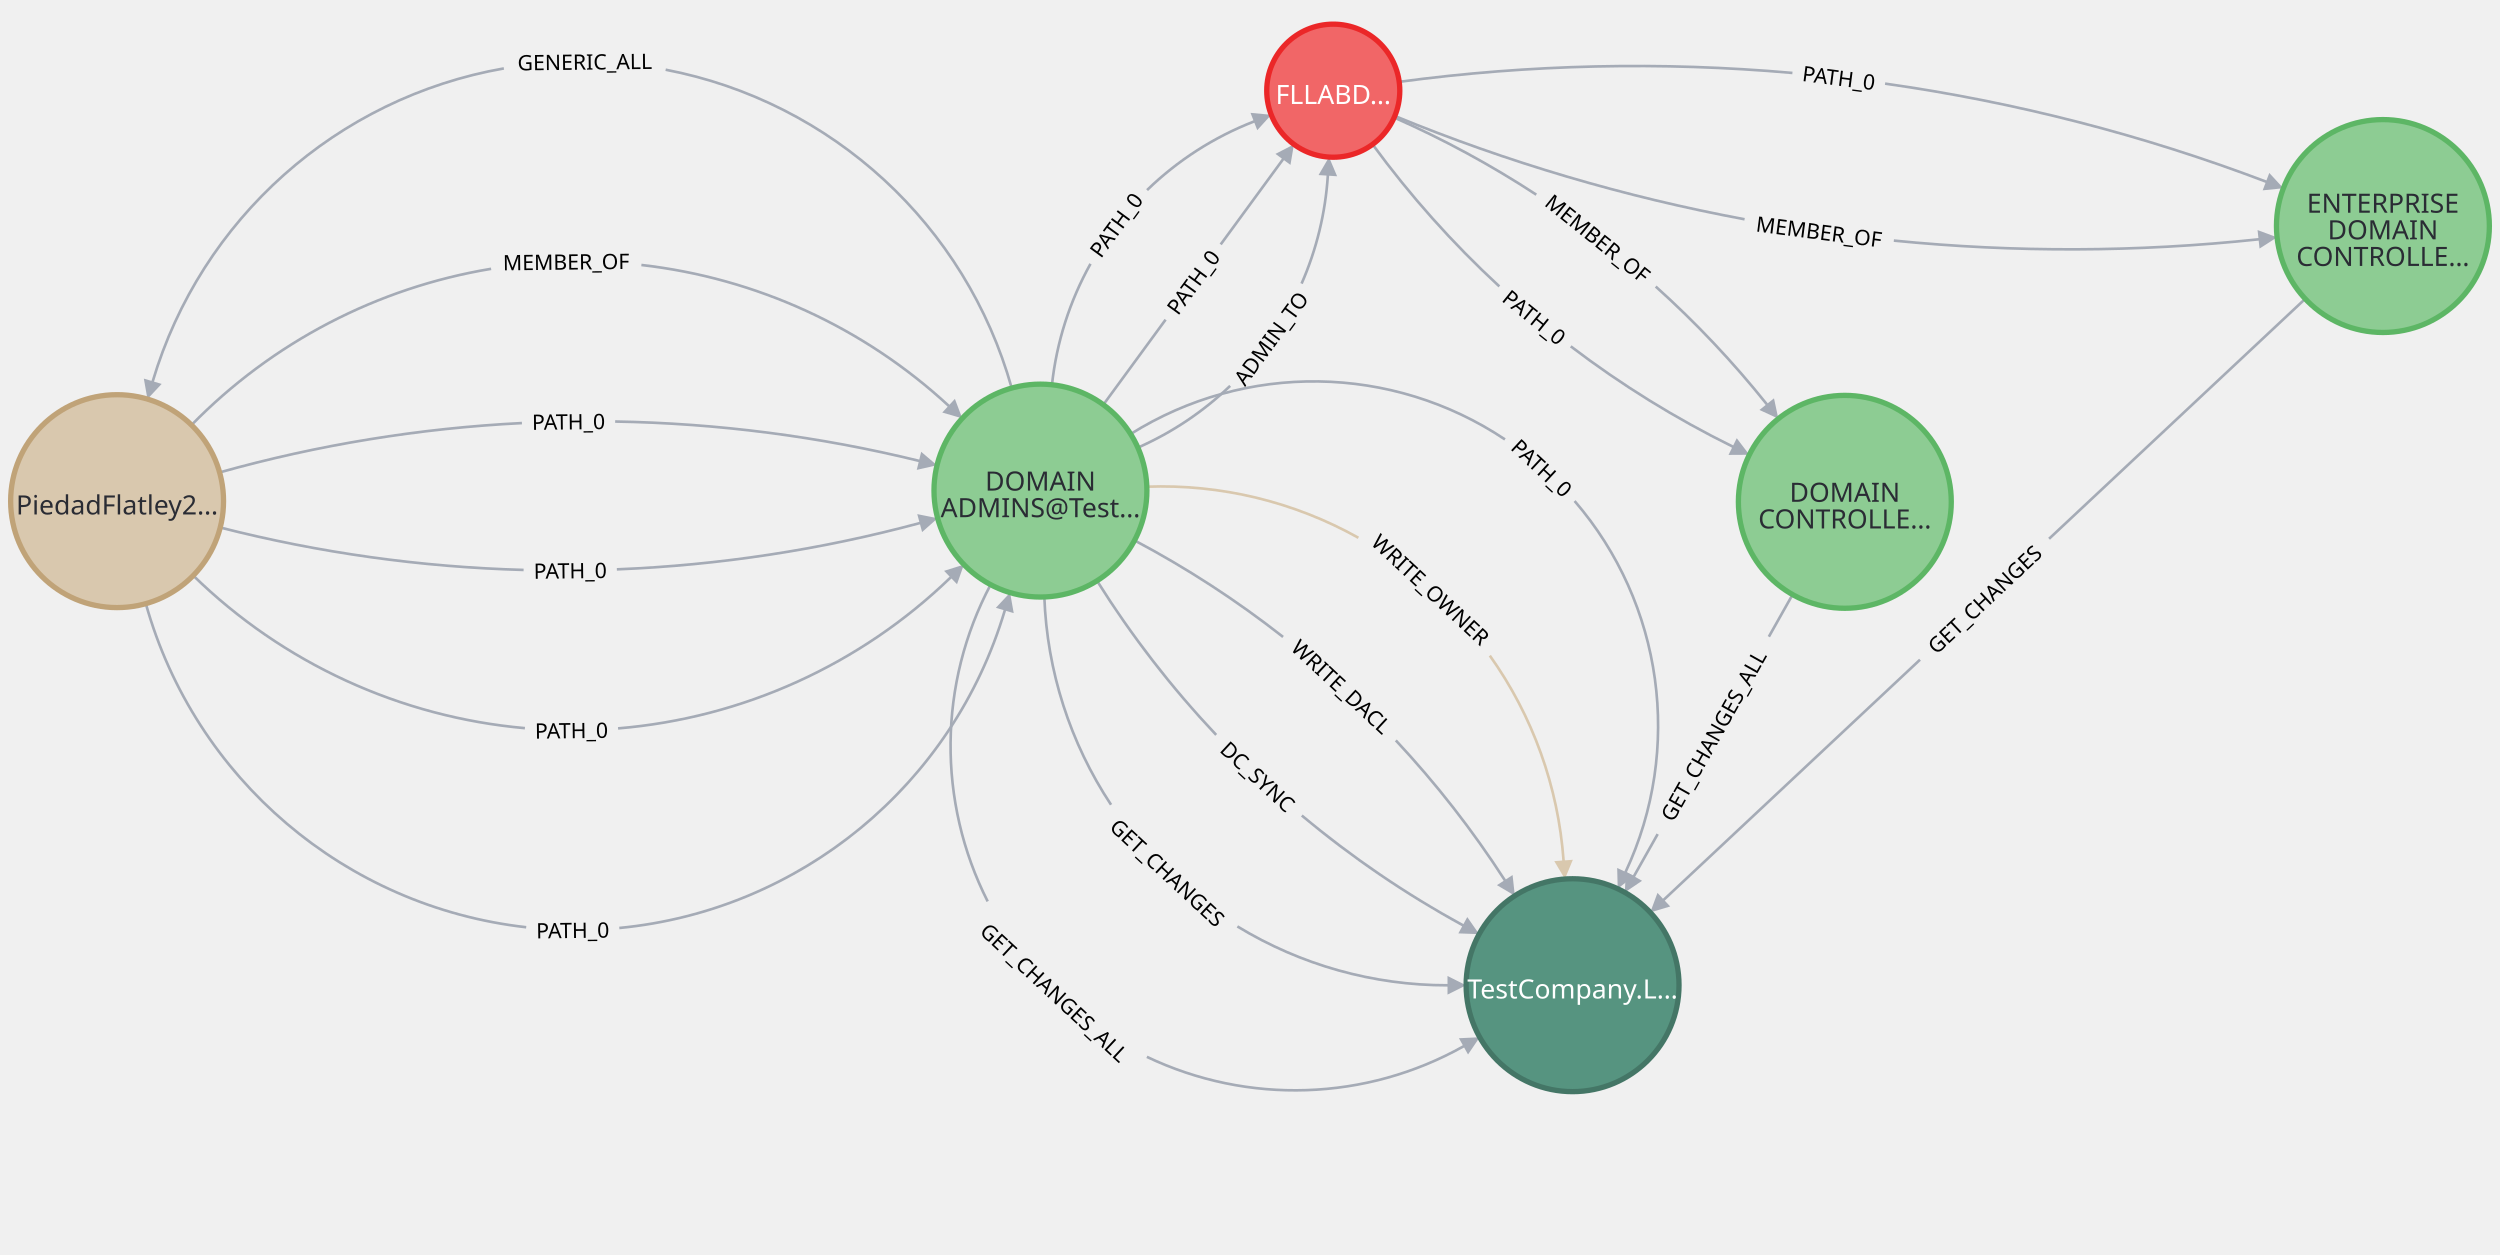
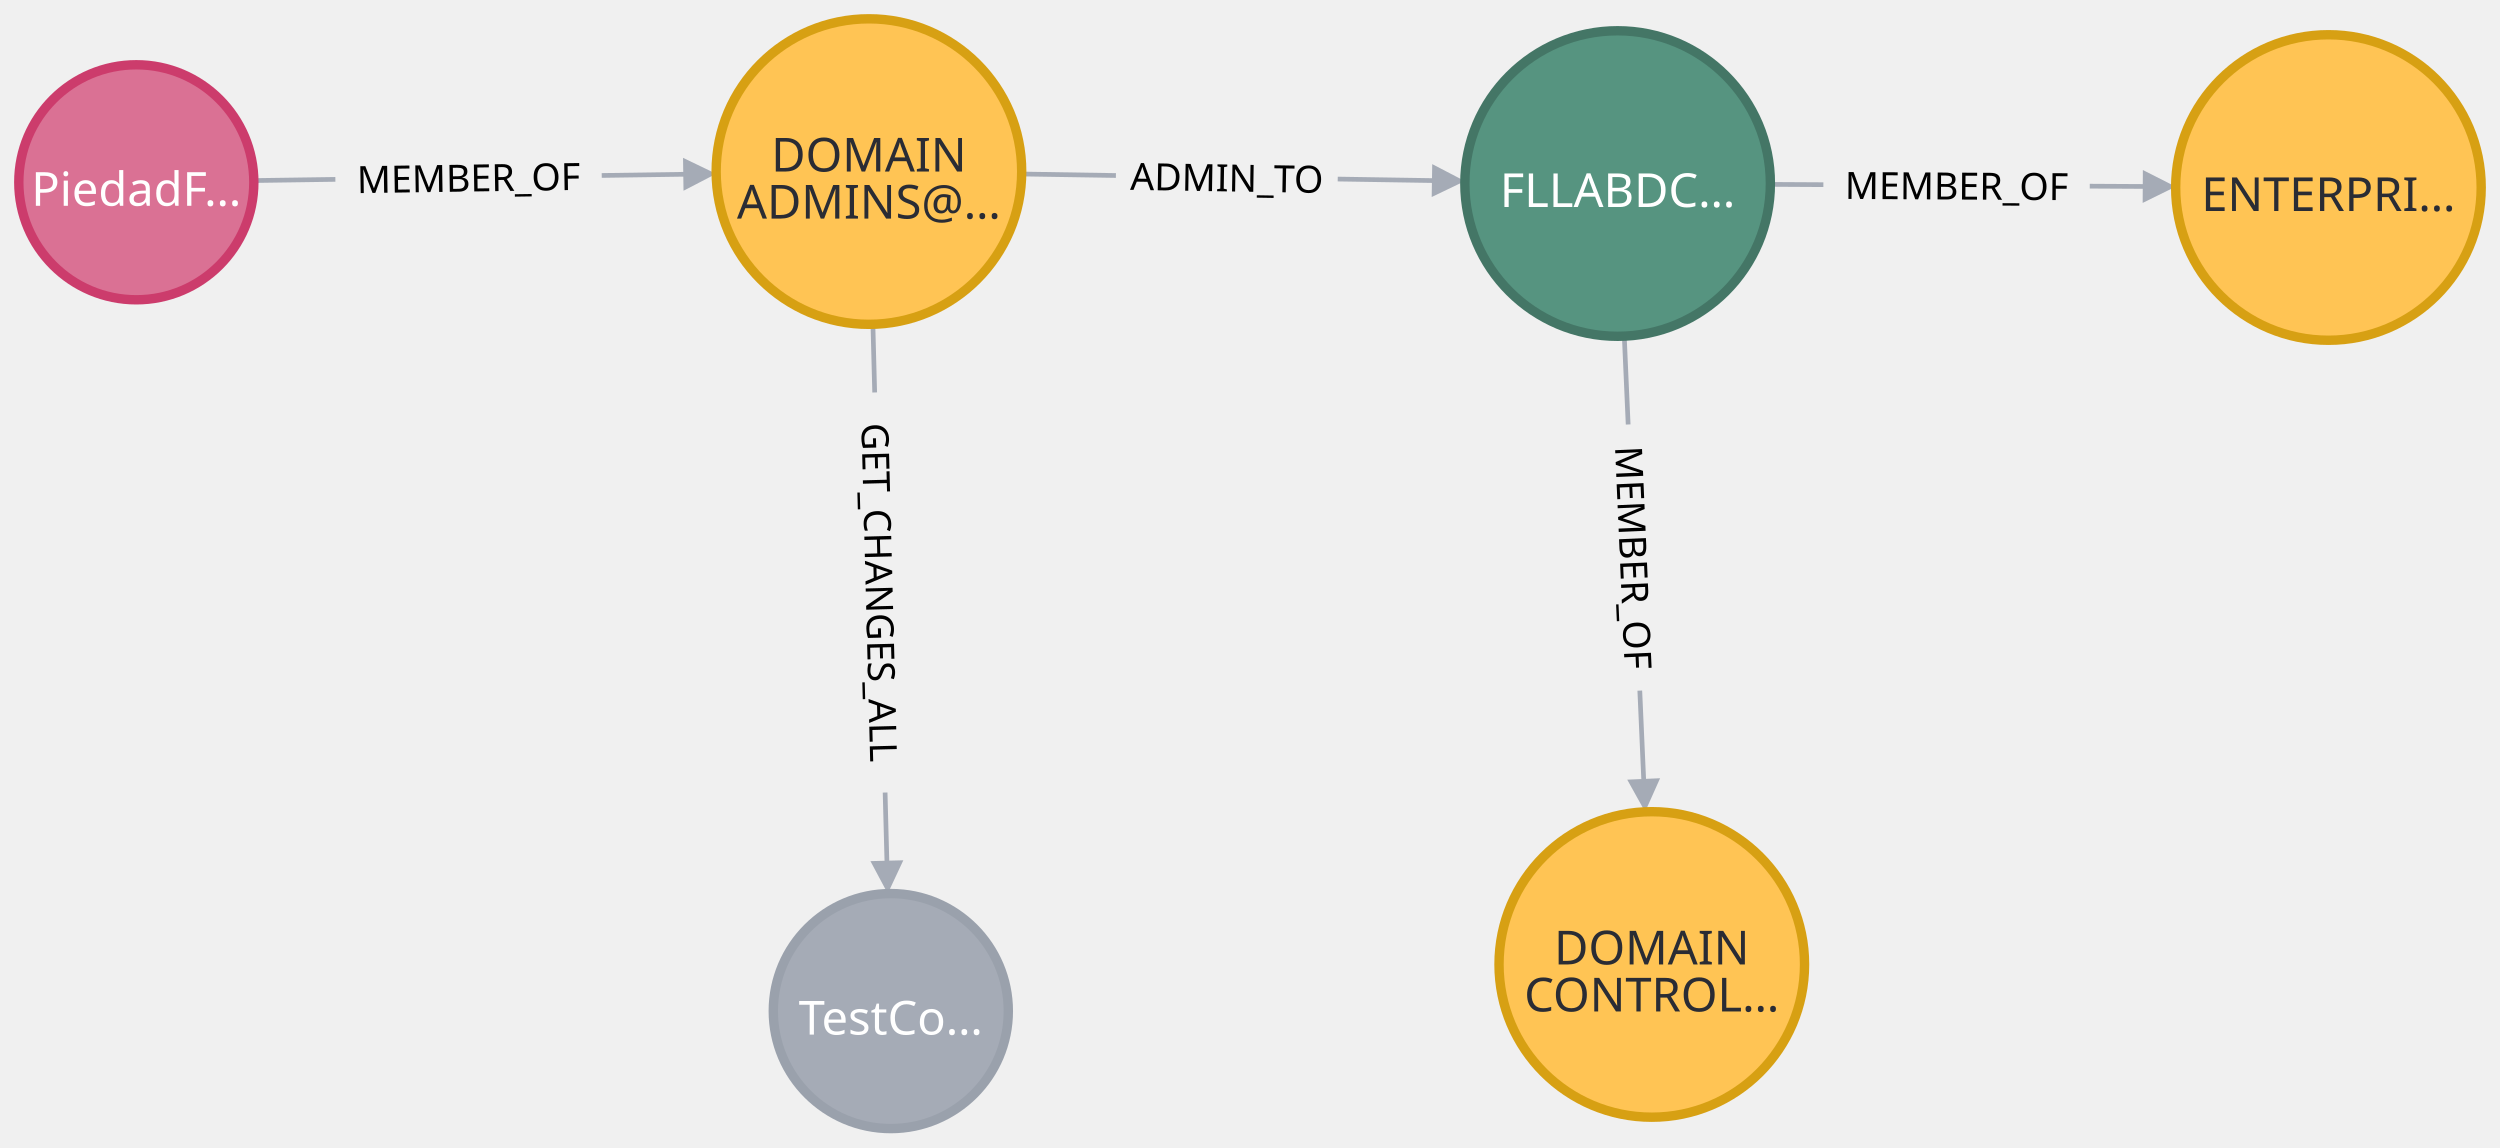
- <svg xmlns="http://www.w3.org/2000/svg" width="939.458" height="471.503" viewBox="-568.57 -95.033 939.458 471.503">
+ <svg xmlns="http://www.w3.org/2000/svg" width="531.855" height="244.099" viewBox="-189.583 0.195 531.855 244.099">
  <g class="layer relationships">
-     <g class="relationship" transform="translate(-524.5696 93.28758) rotate(359.345)">
-       <path class="outline" fill="#A5ABB6" stroke="none" d="M 9.87,38.766 L 10.836,38.508 A 167.496 167.496 0 0 0 151.96,161.373 L 151.836,162.365 A 168.496 168.496 0 0 1 9.87,38.766 Z M 186.917,163.045 L 186.832,162.049 A 167.496 167.496 0 0 0 332.612,44.745 L 329.746,43.857 L 335.162,38.207 L 336.432,45.929 L 333.567,45.041 A 168.496 168.496 0 0 1 186.917,163.045" />
-       <text text-anchor="middle" pointer-events="none" font-size="8px" fill="#000000" x="169.369" y="166.121" font-family="sans-serif">PATH_0</text>
+     <g class="relationship" transform="translate(-160.5831 38.974) rotate(359.1622)">
+       <path class="outline" fill="#A5ABB6" stroke="none" d="M 25 0.5 L 42.351 0.5 L 42.351 -0.5 L 25 -0.5 Z M 99.023 0.5 L 116.373 0.5 L 116.373 3.5 L 123.373 0 L 116.373 -3.5 L 116.373 -0.5 L 99.023 -0.5 Z" />
+       <text text-anchor="middle" pointer-events="none" font-size="8px" fill="#000000" x="70.687" y="3" font-family="sans-serif">MEMBER_OF</text>
    </g>
-     <g class="relationship" transform="translate(-524.5696 93.28758) rotate(359.345)">
-       <path class="outline" fill="#A5ABB6" stroke="none" d="M 27.931,28.638 L 28.638,27.931 A 203.628 203.628 0 0 0 152.314,86.557 L 152.214,87.552 A 204.628 204.628 0 0 1 27.931,28.638 Z M 187.301,88.045 L 187.229,87.048 A 203.628 203.628 0 0 0 312.505,31.923 L 310.444,29.743 L 317.935,27.478 L 315.253,34.83 L 313.192,32.65 A 204.628 204.628 0 0 1 187.301,88.045" />
-       <text text-anchor="middle" pointer-events="none" font-size="8px" fill="#000000" x="169.754" y="91.052" font-family="sans-serif">PATH_0</text>
+     <g class="relationship" transform="translate(-4.726533 36.69475) rotate(360.9153)">
+       <path class="outline" fill="#A5ABB6" stroke="none" d="M 32.5 0.5 L 52.551 0.5 L 52.551 -0.5 L 32.5 -0.5 Z M 99.746 0.5 L 119.797 0.5 L 119.797 3.5 L 126.797 0 L 119.797 -3.5 L 119.797 -0.5 L 99.746 -0.5 Z" />
+       <text text-anchor="middle" pointer-events="none" font-size="8px" fill="#000000" x="76.148" y="3" font-family="sans-serif">ADMIN_TO</text>
    </g>
-     <g class="relationship" transform="translate(-177.5883 89.3205) rotate(306.2128)">
-       <path class="outline" fill="#A5ABB6" stroke="none" d="M 34.391,-20.433 L 34.891,-19.567 A 119.563 119.563 0 0 1 79.926,-34.673 L 79.803,-35.665 A 120.563 120.563 0 0 0 34.391,-20.433 Z M 114.862,-34.883 L 114.695,-33.897 A 119.563 119.563 0 0 1 159.012,-16.798 L 157.398,-14.27 L 165.181,-13.453 L 161.164,-20.17 L 159.55,-17.641 A 120.563 120.563 0 0 0 114.862,-34.883" />
-       <text text-anchor="middle" pointer-events="none" font-size="8px" fill="#000000" x="97.35" y="-33.056" font-family="sans-serif">PATH_0</text>
+     <g class="relationship" transform="translate(154.55 39.23927) rotate(447.4943)">
+       <path class="outline" fill="#A5ABB6" stroke="none" d="M 32.5 0.5 L 51.31 0.5 L 51.31 -0.5 L 32.5 -0.5 Z M 107.982 0.5 L 126.793 0.5 L 126.793 3.5 L 133.793 0 L 126.793 -3.5 L 126.793 -0.5 L 107.982 -0.5 Z" />
+       <text text-anchor="middle" pointer-events="none" font-size="8px" fill="#000000" x="79.646" y="3" font-family="sans-serif">MEMBER_OF</text>
    </g>
-     <g class="relationship" transform="translate(-67.55287 -60.95364) rotate(398.7881)">
-       <path class="outline" fill="#A5ABB6" stroke="none" d="M 24.019,6.953 L 24.278,5.988 A 370.241 370.241 0 0 0 94.755,17.734 L 94.686,18.732 A 371.241 371.241 0 0 1 24.019,6.953 Z M 129.759,19.478 L 129.733,18.478 A 370.241 370.241 0 0 0 200.646,9.736 L 199.993,6.808 L 207.587,8.702 L 201.516,13.641 L 200.863,10.712 A 371.241 371.241 0 0 1 129.759,19.478" />
-       <text text-anchor="middle" pointer-events="none" font-size="8px" fill="#000000" x="112.224" y="22.019" font-family="sans-serif">PATH_0</text>
+     <g class="relationship" transform="translate(154.55 39.23927) rotate(360.3203)">
+       <path class="outline" fill="#A5ABB6" stroke="none" d="M 32.5 0.5 L 43.776 0.5 L 43.776 -0.5 L 32.5 -0.5 Z M 100.448 0.5 L 111.725 0.5 L 111.725 3.5 L 118.725 0 L 111.725 -3.5 L 111.725 -0.5 L 100.448 -0.5 Z" />
+       <text text-anchor="middle" pointer-events="none" font-size="8px" fill="#000000" x="72.112" y="3" font-family="sans-serif">MEMBER_OF</text>
    </g>
-     <g class="relationship" transform="translate(-524.5696 93.28758) rotate(359.345)">
-       <path class="outline" fill="#A5ABB6" stroke="none" d="M 38.508,10.836 L 38.766,9.87 A 517.188 517.188 0 0 0 152.474,27.1 L 152.435,28.099 A 518.188 518.188 0 0 1 38.508,10.836 Z M 187.509,28.279 L 187.48,27.279 A 517.188 517.188 0 0 0 301.359,11.215 L 300.612,8.309 L 308.263,9.956 L 302.354,15.089 L 301.608,12.183 A 518.188 518.188 0 0 1 187.509,28.279" />
-       <text text-anchor="middle" pointer-events="none" font-size="8px" fill="#000000" x="169.973" y="30.986" font-family="sans-serif">PATH_0</text>
-     </g>
-     <g class="relationship" transform="translate(-177.5883 89.3205) rotate(306.2128)">
-       <path class="outline" fill="#A5ABB6" stroke="none" d="M 40 0.5 L 79.603 0.5 L 79.603 -0.5 L 40 -0.5 Z M 114.65 0.5 L 154.253 0.5 L 154.253 3.5 L 161.253 0 L 154.253 -3.5 L 154.253 -0.5 L 114.65 -0.5 Z" />
-       <text text-anchor="middle" pointer-events="none" font-size="8px" fill="#000000" x="97.126" y="3" font-family="sans-serif">PATH_0</text>
-     </g>
-     <g class="relationship" transform="translate(-67.55287 -60.95364) rotate(367.3473)">
-       <path class="outline" fill="#A5ABB6" stroke="none" d="M 24.019,-6.953 L 24.278,-5.988 A 666.814 666.814 0 0 1 170.296,-28.179 L 170.257,-29.178 A 667.814 667.814 0 0 0 24.019,-6.953 Z M 205.322,-29.655 L 205.31,-28.655 A 666.814 666.814 0 0 1 351.878,-10.44 L 351.18,-7.522 L 358.802,-9.299 L 352.808,-14.33 L 352.11,-11.413 A 667.814 667.814 0 0 0 205.322,-29.655" />
-       <text text-anchor="middle" pointer-events="none" font-size="8px" fill="#000000" x="187.793" y="-26.147" font-family="sans-serif">PATH_0</text>
-     </g>
-     <g class="relationship" transform="translate(-524.5696 93.28758) rotate(359.345)">
-       <path class="outline" fill="#A5ABB6" stroke="none" d="M 38.508,-10.836 L 38.766,-9.87 A 517.188 517.188 0 0 1 152.474,-27.1 L 152.435,-28.099 A 518.188 518.188 0 0 0 38.508,-10.836 Z M 187.509,-28.279 L 187.48,-27.279 A 517.188 517.188 0 0 1 301.359,-11.215 L 300.612,-8.309 L 308.263,-9.956 L 302.354,-15.089 L 301.608,-12.183 A 518.188 518.188 0 0 0 187.509,-28.279" />
-       <text text-anchor="middle" pointer-events="none" font-size="8px" fill="#000000" x="169.973" y="-24.986" font-family="sans-serif">PATH_0</text>
-     </g>
-     <g class="relationship" transform="translate(-177.5883 89.3205) rotate(402.9073)">
-       <path class="outline" fill="#A5ABB6" stroke="none" d="M 9.87,-38.766 L 10.836,-38.508 A 128.944 128.944 0 0 1 114.846,-132.432 L 114.687,-133.419 A 129.944 129.944 0 0 0 9.87,-38.766 Z M 149.751,-134.282 L 149.641,-133.288 A 128.944 128.944 0 0 1 258.145,-44.592 L 255.289,-43.674 L 260.763,-38.081 L 261.953,-45.816 L 259.097,-44.898 A 129.944 129.944 0 0 0 149.751,-134.282" />
-       <text text-anchor="middle" pointer-events="none" font-size="8px" fill="#000000" x="132.202" y="-131.539" font-family="sans-serif">PATH_0</text>
-     </g>
-     <g class="relationship" transform="translate(-524.5696 93.28758) rotate(359.345)">
-       <path class="outline" fill="#A5ABB6" stroke="none" d="M 27.931,-28.638 L 28.638,-27.931 A 203.628 203.628 0 0 1 141.615,-85.197 L 141.463,-86.185 A 204.628 204.628 0 0 0 27.931,-28.638 Z M 198.086,-86.982 L 197.962,-85.989 A 203.628 203.628 0 0 1 312.505,-31.923 L 310.444,-29.743 L 317.935,-27.478 L 315.253,-34.83 L 313.192,-32.65 A 204.628 204.628 0 0 0 198.086,-86.982" />
-       <text text-anchor="middle" pointer-events="none" font-size="8px" fill="#000000" x="169.754" y="-85.052" font-family="sans-serif">MEMBER_OF</text>
-     </g>
-     <g class="relationship" transform="translate(-177.5883 89.3205) rotate(539.345)">
-       <path class="outline" fill="#A5ABB6" stroke="none" d="M 9.87,38.766 L 10.836,38.508 A 167.496 167.496 0 0 0 139.13,159.269 L 138.93,160.249 A 168.496 168.496 0 0 1 9.87,38.766 Z M 199.896,161.431 L 199.734,160.444 A 167.496 167.496 0 0 0 332.612,44.745 L 329.746,43.857 L 335.162,38.207 L 336.432,45.929 L 333.567,45.041 A 168.496 168.496 0 0 1 199.896,161.431" />
-       <text text-anchor="middle" pointer-events="none" font-size="8px" fill="#000000" x="169.369" y="166.121" transform="rotate(180 169.3686 163.1209)" font-family="sans-serif">GENERIC_ALL</text>
-     </g>
-     <g class="relationship" transform="translate(-177.5883 89.3205) rotate(402.9073)">
-       <path class="outline" fill="#D9C8AE" stroke="none" d="M 27.931,-28.638 L 28.638,-27.931 A 150.965 150.965 0 0 1 99.706,-67.87 L 99.47,-68.842 A 151.965 151.965 0 0 0 27.931,-28.638 Z M 166.023,-70.027 L 165.821,-69.048 A 150.965 150.965 0 0 1 238.266,-31.664 L 236.222,-29.468 L 243.73,-27.259 L 240.992,-34.591 L 238.948,-32.396 A 151.965 151.965 0 0 0 166.023,-70.027" />
-       <text text-anchor="middle" pointer-events="none" font-size="8px" fill="#000000" x="132.689" y="-69.623" font-family="sans-serif">WRITE_OWNER</text>
-     </g>
-     <g class="relationship" transform="translate(-177.5883 89.3205) rotate(402.9073)">
-       <path class="outline" fill="#A5ABB6" stroke="none" d="M 38.508,-10.836 L 38.766,-9.87 A 373.31 373.31 0 0 1 104.262,-21.29 L 104.179,-22.287 A 374.31 374.31 0 0 0 38.508,-10.836 Z M 161.76,-22.66 L 161.69,-21.662 A 373.31 373.31 0 0 1 227.328,-11.091 L 226.589,-8.183 L 234.235,-9.851 L 228.313,-14.968 L 227.574,-12.06 A 374.31 374.31 0 0 0 161.76,-22.66" />
-       <text text-anchor="middle" pointer-events="none" font-size="8px" fill="#000000" x="132.966" y="-20.082" font-family="sans-serif">WRITE_DACL</text>
-     </g>
-     <g class="relationship" transform="translate(-177.5883 89.3205) rotate(402.9073)">
-       <path class="outline" fill="#A5ABB6" stroke="none" d="M 38.508,10.836 L 38.766,9.87 A 373.31 373.31 0 0 0 110.901,21.786 L 110.835,22.784 A 374.31 374.31 0 0 1 38.508,10.836 Z M 155.098,23.071 L 155.045,22.072 A 373.31 373.31 0 0 0 227.328,11.091 L 226.589,8.183 L 234.235,9.851 L 228.313,14.968 L 227.574,12.06 A 374.31 374.31 0 0 1 155.098,23.071" />
-       <text text-anchor="middle" pointer-events="none" font-size="8px" fill="#000000" x="132.966" y="26.082" font-family="sans-serif">DC_SYNC</text>
-     </g>
-     <g class="relationship" transform="translate(-177.5883 89.3205) rotate(402.9073)">
-       <path class="outline" fill="#A5ABB6" stroke="none" d="M 27.931,28.638 L 28.638,27.931 A 150.965 150.965 0 0 0 99.914,67.921 L 99.679,68.893 A 151.965 151.965 0 0 1 27.931,28.638 Z M 165.812,70.07 L 165.611,69.091 A 150.965 150.965 0 0 0 238.266,31.664 L 236.222,29.468 L 243.73,27.259 L 240.992,34.591 L 238.948,32.396 A 151.965 151.965 0 0 1 165.812,70.07" />
-       <text text-anchor="middle" pointer-events="none" font-size="8px" fill="#000000" x="132.689" y="75.623" font-family="sans-serif">GET_CHANGES</text>
-     </g>
-     <g class="relationship" transform="translate(-177.5883 89.3205) rotate(402.9073)">
-       <path class="outline" fill="#A5ABB6" stroke="none" d="M 9.87,38.766 L 10.836,38.508 A 128.944 128.944 0 0 0 90.752,126.107 L 90.406,127.045 A 129.944 129.944 0 0 1 9.87,38.766 Z M 174.317,129.11 L 174.018,128.156 A 128.944 128.944 0 0 0 258.145,44.592 L 255.289,43.674 L 260.763,38.081 L 261.953,45.816 L 259.097,44.898 A 129.944 129.944 0 0 1 174.317,129.11" />
-       <text text-anchor="middle" pointer-events="none" font-size="8px" fill="#000000" x="132.202" y="137.539" font-family="sans-serif">GET_CHANGES_ALL</text>
-     </g>
-     <g class="relationship" transform="translate(-177.5883 89.3205) rotate(306.2128)">
-       <path class="outline" fill="#A5ABB6" stroke="none" d="M 34.391,20.433 L 34.891,19.567 A 119.563 119.563 0 0 0 73.947,33.775 L 73.774,34.76 A 120.563 120.563 0 0 1 34.391,20.433 Z M 120.845,33.71 L 120.628,32.734 A 119.563 119.563 0 0 0 159.012,16.798 L 157.398,14.27 L 165.181,13.453 L 161.164,20.17 L 159.55,17.641 A 120.563 120.563 0 0 1 120.845,33.71" />
-       <text text-anchor="middle" pointer-events="none" font-size="8px" fill="#000000" x="97.35" y="39.056" font-family="sans-serif">ADMIN_TO</text>
-     </g>
-     <g class="relationship" transform="translate(124.6864 93.54498) rotate(479.3911)">
-       <path class="outline" fill="#A5ABB6" stroke="none" d="M 40 0.5 L 58.166 0.5 L 58.166 -0.5 L 40 -0.5 Z M 143.307 0.5 L 161.473 0.5 L 161.473 3.5 L 168.473 0 L 161.473 -3.5 L 161.473 -0.5 L 143.307 -0.5 Z" />
-       <text text-anchor="middle" pointer-events="none" font-size="8px" fill="#000000" x="100.736" y="3" transform="rotate(180 100.7363 0)" font-family="sans-serif">GET_CHANGES_ALL</text>
-     </g>
-     <g class="relationship" transform="translate(326.8879 -10.09384) rotate(496.8679)">
-       <path class="outline" fill="#A5ABB6" stroke="none" d="M 40 0.5 L 171.905 0.5 L 171.905 -0.5 L 40 -0.5 Z M 238.362 0.5 L 370.268 0.5 L 370.268 3.5 L 377.268 0 L 370.268 -3.5 L 370.268 -0.5 L 238.362 -0.5 Z" />
-       <text text-anchor="middle" pointer-events="none" font-size="8px" fill="#000000" x="205.134" y="3" transform="rotate(180 205.1339 0)" font-family="sans-serif">GET_CHANGES</text>
-     </g>
-     <g class="relationship" transform="translate(-67.55287 -60.95364) rotate(367.3473)">
-       <path class="outline" fill="#A5ABB6" stroke="none" d="M 24.019,6.953 L 24.278,5.988 A 666.814 666.814 0 0 0 159.504,27.661 L 159.448,28.66 A 667.814 667.814 0 0 1 24.019,6.953 Z M 216.141,29.43 L 216.112,28.431 A 666.814 666.814 0 0 0 351.878,10.44 L 351.18,7.522 L 358.802,9.299 L 352.808,14.33 L 352.11,11.413 A 667.814 667.814 0 0 1 216.141,29.43" />
-       <text text-anchor="middle" pointer-events="none" font-size="8px" fill="#000000" x="187.793" y="32.147" font-family="sans-serif">MEMBER_OF</text>
-     </g>
-     <g class="relationship" transform="translate(-67.55287 -60.95364) rotate(398.7881)">
-       <path class="outline" fill="#A5ABB6" stroke="none" d="M 24.019,-6.953 L 24.278,-5.988 A 370.241 370.241 0 0 1 83.994,-16.838 L 83.897,-17.833 A 371.241 371.241 0 0 0 24.019,-6.953 Z M 140.577,-19.038 L 140.522,-18.04 A 370.241 370.241 0 0 1 200.646,-9.736 L 199.993,-6.808 L 207.587,-8.702 L 201.516,-13.641 L 200.863,-10.712 A 371.241 371.241 0 0 0 140.577,-19.038" />
-       <text text-anchor="middle" pointer-events="none" font-size="8px" fill="#000000" x="112.224" y="-16.019" font-family="sans-serif">MEMBER_OF</text>
+     <g class="relationship" transform="translate(-4.726533 36.69475) rotate(448.5071)">
+       <path class="outline" fill="#A5ABB6" stroke="none" d="M 32.5 0.5 L 47.01 0.5 L 47.01 -0.5 L 32.5 -0.5 Z M 132.15 0.5 L 146.66 0.5 L 146.66 3.5 L 153.66 0 L 146.66 -3.5 L 146.66 -0.5 L 132.15 -0.5 Z" />
+       <text text-anchor="middle" pointer-events="none" font-size="8px" fill="#000000" x="89.58" y="3" font-family="sans-serif">GET_CHANGES_ALL</text>
    </g>
  </g>
  <g class="layer nodes">
-     <g class="node" transform="translate(-524.5696,93.28758)">
-       <circle class="outline" cx="0" cy="0" r="40" fill="#D9C8AE" stroke="#c0a378" stroke-width="2px" />
-       <text text-anchor="middle" pointer-events="none" font-family="sans-serif" dy="2.5" font-size="40" fill="#2A2C34" />
-       <text text-anchor="middle" pointer-events="none" x="0" y="5" font-size="10px" fill="#2A2C34" font-family="sans-serif"> PiedadFlatley2…</text>
+     <g class="node" transform="translate(-160.5831,38.974)">
+       <circle class="outline" cx="0" cy="0" r="25" fill="#DA7194" stroke="#cc3c6c" stroke-width="2px" />
+       <text text-anchor="middle" pointer-events="none" font-family="sans-serif" dy="1.562" font-size="25" fill="#FFFFFF" />
+       <text text-anchor="middle" pointer-events="none" x="0" y="5" font-size="10px" fill="#FFFFFF" font-family="sans-serif"> PiedadF…</text>
    </g>
-     <g class="node" transform="translate(-177.5883,89.3205)">
-       <circle class="outline" cx="0" cy="0" r="40" fill="#8DCC93" stroke="#5db665" stroke-width="2px" />
-       <text text-anchor="middle" pointer-events="none" font-family="sans-serif" dy="2.5" font-size="40" fill="#2A2C34" />
-       <text text-anchor="middle" pointer-events="none" font-family="sans-serif" dy="2.5" font-size="40" fill="#2A2C34" />
+     <g class="node" transform="translate(-4.726533,36.69475)">
+       <circle class="outline" cx="0" cy="0" r="32.5" fill="#FFC454" stroke="#d7a013" stroke-width="2px" />
+       <text text-anchor="middle" pointer-events="none" font-family="sans-serif" dy="2.031" font-size="32.5" fill="#2A2C34" />
+       <text text-anchor="middle" pointer-events="none" font-family="sans-serif" dy="2.031" font-size="32.5" fill="#2A2C34" />
      <text text-anchor="middle" pointer-events="none" x="0" y="0" font-size="10px" fill="#2A2C34" font-family="sans-serif"> DOMAIN</text>
-       <text text-anchor="middle" pointer-events="none" x="0" y="10" font-size="10px" fill="#2A2C34" font-family="sans-serif"> ADMINS@Test…</text>
+       <text text-anchor="middle" pointer-events="none" x="0" y="10" font-size="10px" fill="#2A2C34" font-family="sans-serif"> ADMINS@…</text>
    </g>
-     <g class="node" transform="translate(124.6864,93.54498)">
-       <circle class="outline" cx="0" cy="0" r="40" fill="#8DCC93" stroke="#5db665" stroke-width="2px" />
-       <text text-anchor="middle" pointer-events="none" font-family="sans-serif" dy="2.5" font-size="40" fill="#2A2C34" />
-       <text text-anchor="middle" pointer-events="none" font-family="sans-serif" dy="2.5" font-size="40" fill="#2A2C34" />
+     <g class="node" transform="translate(161.82,205.373)">
+       <circle class="outline" cx="0" cy="0" r="32.5" fill="#FFC454" stroke="#d7a013" stroke-width="2px" />
+       <text text-anchor="middle" pointer-events="none" font-family="sans-serif" dy="2.031" font-size="32.5" fill="#2A2C34" />
+       <text text-anchor="middle" pointer-events="none" font-family="sans-serif" dy="2.031" font-size="32.5" fill="#2A2C34" />
      <text text-anchor="middle" pointer-events="none" x="0" y="0" font-size="10px" fill="#2A2C34" font-family="sans-serif"> DOMAIN</text>
-       <text text-anchor="middle" pointer-events="none" x="0" y="10" font-size="10px" fill="#2A2C34" font-family="sans-serif"> CONTROLLE…</text>
+       <text text-anchor="middle" pointer-events="none" x="0" y="10" font-size="10px" fill="#2A2C34" font-family="sans-serif"> CONTROL…</text>
    </g>
-     <g class="node" transform="translate(326.8879,-10.09384)">
-       <circle class="outline" cx="0" cy="0" r="40" fill="#8DCC93" stroke="#5db665" stroke-width="2px" />
-       <text text-anchor="middle" pointer-events="none" font-family="sans-serif" dy="2.5" font-size="40" fill="#2A2C34" />
-       <text text-anchor="middle" pointer-events="none" font-family="sans-serif" dy="2.5" font-size="40" fill="#2A2C34" />
-       <text text-anchor="middle" pointer-events="none" font-family="sans-serif" dy="2.5" font-size="40" fill="#2A2C34" />
-       <text text-anchor="middle" pointer-events="none" x="0" y="-5" font-size="10px" fill="#2A2C34" font-family="sans-serif"> ENTERPRISE</text>
-       <text text-anchor="middle" pointer-events="none" x="0" y="5" font-size="10px" fill="#2A2C34" font-family="sans-serif"> DOMAIN</text>
-       <text text-anchor="middle" pointer-events="none" x="0" y="15" font-size="10px" fill="#2A2C34" font-family="sans-serif"> CONTROLLE…</text>
+     <g class="node" transform="translate(305.7723,40.08458)">
+       <circle class="outline" cx="0" cy="0" r="32.5" fill="#FFC454" stroke="#d7a013" stroke-width="2px" />
+       <text text-anchor="middle" pointer-events="none" font-family="sans-serif" dy="2.031" font-size="32.5" fill="#2A2C34" />
+       <text text-anchor="middle" pointer-events="none" x="0" y="5" font-size="10px" fill="#2A2C34" font-family="sans-serif"> ENTERPRI…</text>
    </g>
-     <g class="node" transform="translate(22.37451,275.1851)">
-       <circle class="outline" cx="0" cy="0" r="40" fill="#569480" stroke="#447666" stroke-width="2px" />
-       <text text-anchor="middle" pointer-events="none" font-family="sans-serif" dy="2.5" font-size="40" fill="#FFFFFF" />
-       <text text-anchor="middle" pointer-events="none" x="0" y="5" font-size="10px" fill="#FFFFFF" font-family="sans-serif"> TestCompany.L…</text>
+     <g class="node" transform="translate(-0.0719995,215.2942)">
+       <circle class="outline" cx="0" cy="0" r="25" fill="#A5ABB6" stroke="#9AA1AC" stroke-width="2px" />
+       <text text-anchor="middle" pointer-events="none" font-family="sans-serif" dy="1.562" font-size="25" fill="#FFFFFF" />
+       <text text-anchor="middle" pointer-events="none" x="0" y="5" font-size="10px" fill="#FFFFFF" font-family="sans-serif"> TestCo…</text>
    </g>
-     <g class="node" transform="translate(-67.55287,-60.95364)">
-       <circle class="outline" cx="0" cy="0" r="25" fill="#F16667" stroke="#eb2728" stroke-width="2px" />
-       <text text-anchor="middle" pointer-events="none" font-family="sans-serif" dy="1.562" font-size="25" fill="#FFFFFF" />
-       <text text-anchor="middle" pointer-events="none" x="0" y="5" font-size="10px" fill="#FFFFFF" font-family="sans-serif"> FLLABD…</text>
+     <g class="node" transform="translate(154.55,39.23927)">
+       <circle class="outline" cx="0" cy="0" r="32.5" fill="#569480" stroke="#447666" stroke-width="2px" />
+       <text text-anchor="middle" pointer-events="none" font-family="sans-serif" dy="2.031" font-size="32.5" fill="#FFFFFF" />
+       <text text-anchor="middle" pointer-events="none" x="0" y="5" font-size="10px" fill="#FFFFFF" font-family="sans-serif"> FLLABDC…</text>
    </g>
  </g>
</svg>
